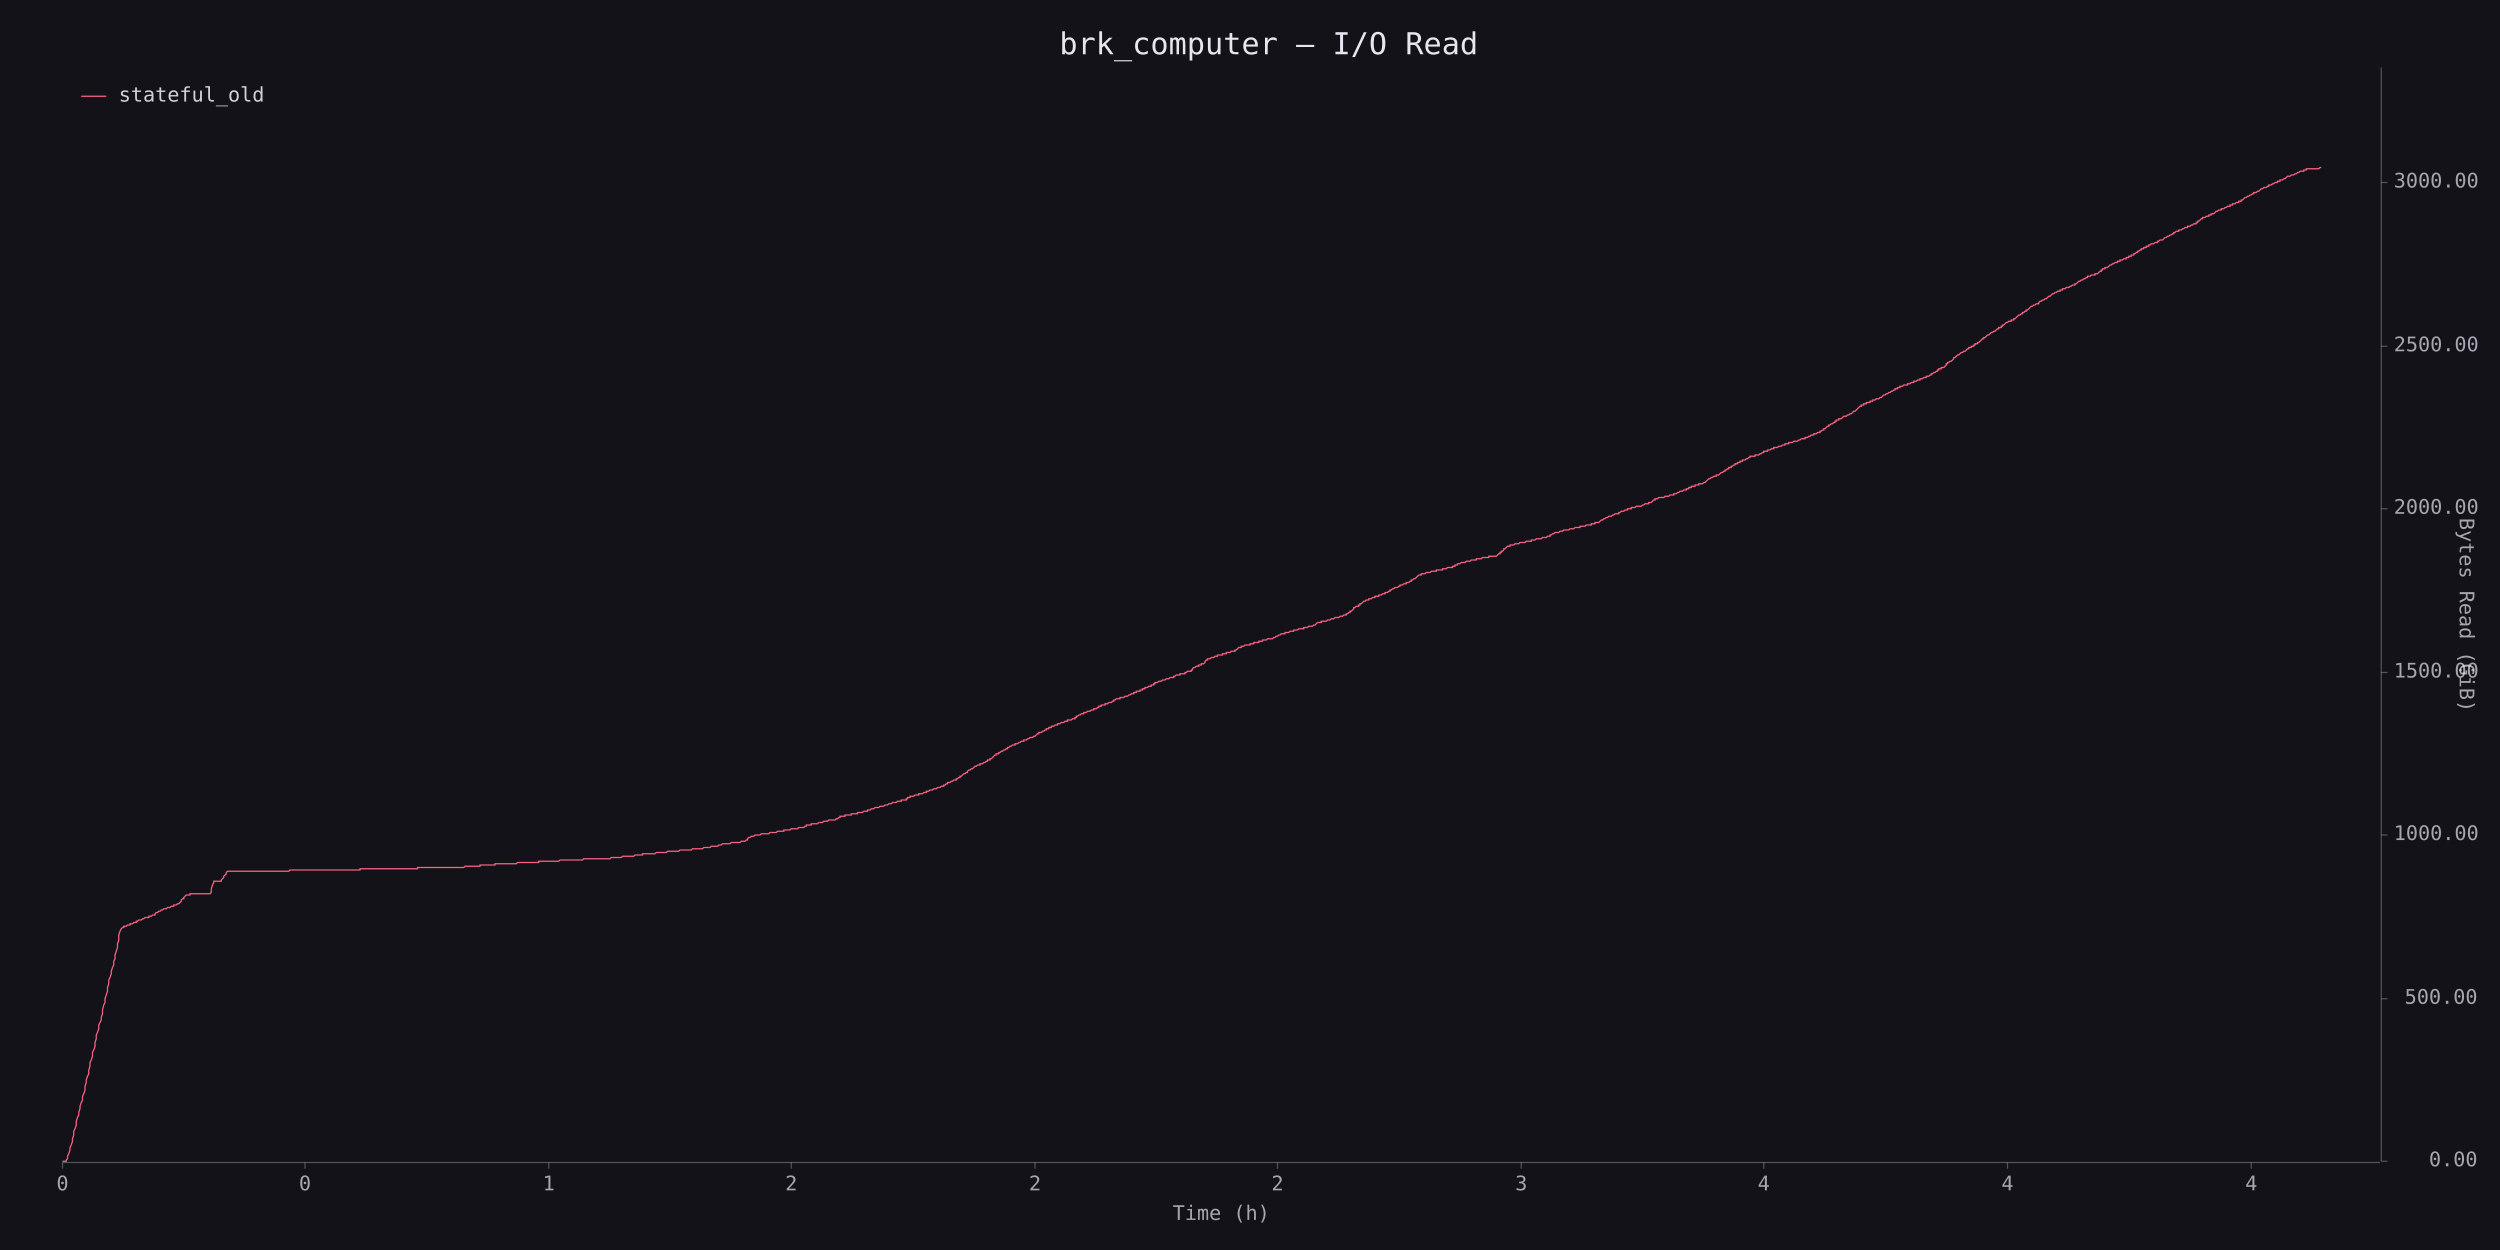
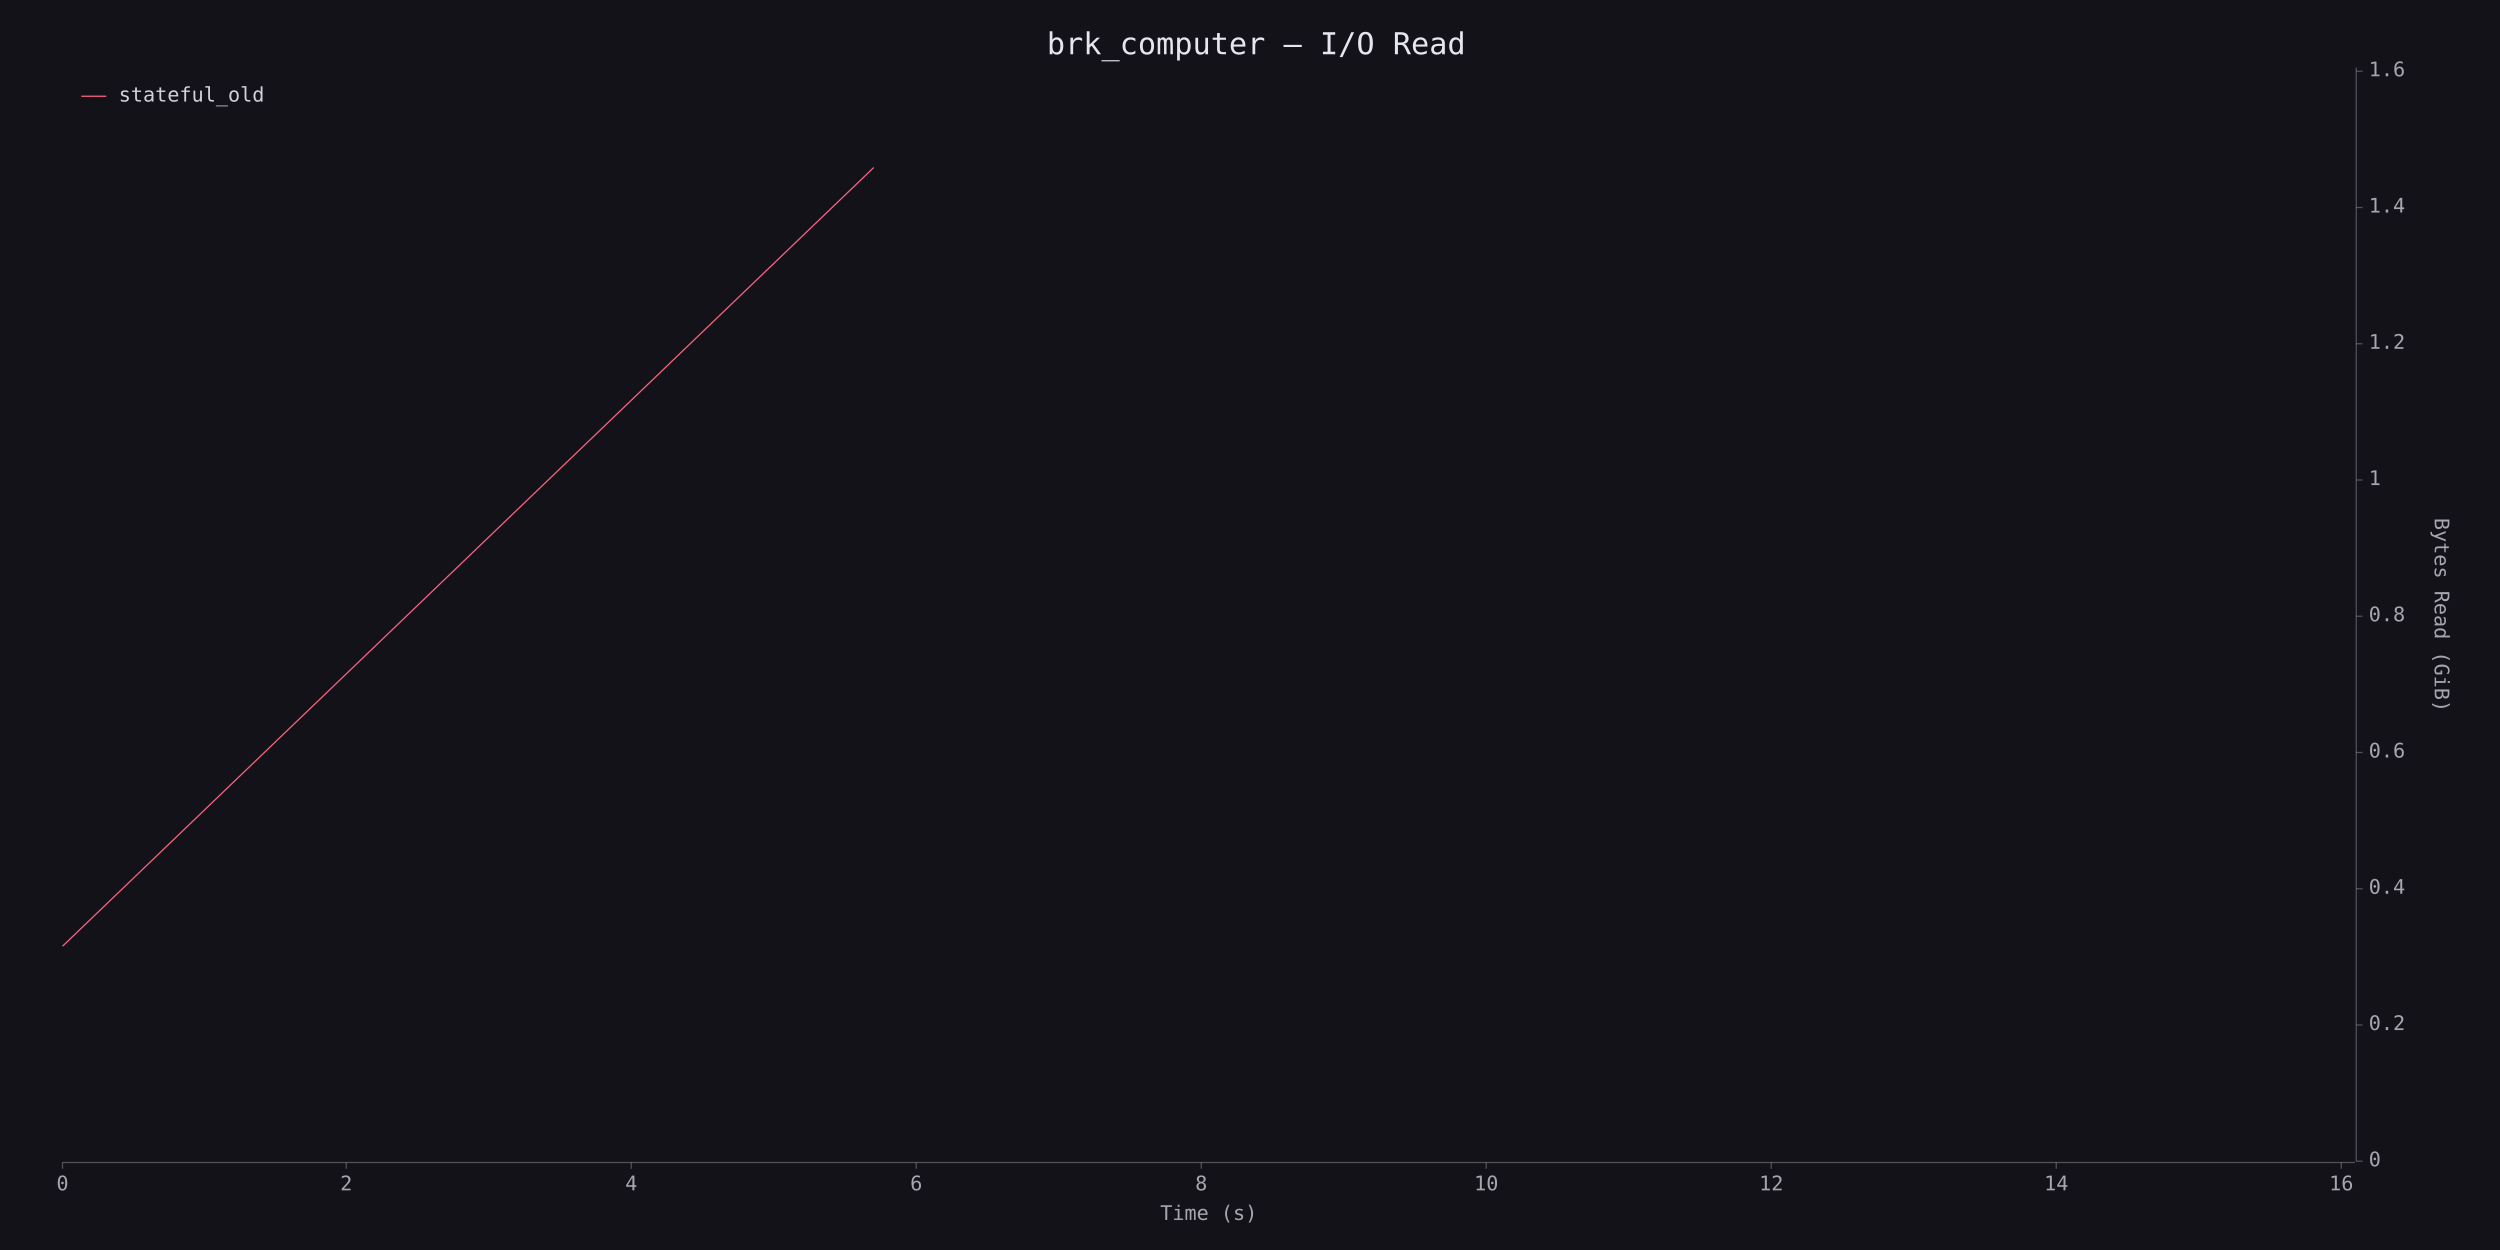
<svg xmlns="http://www.w3.org/2000/svg" width="2000" height="1000" viewBox="0 0 2000 1000">
  <rect x="0" y="0" width="2000" height="1000" opacity="1" fill="#121218" stroke="none" />
-   <text x="1015" y="25" dy="0.76em" text-anchor="middle" font-family="monospace" font-size="24.194" opacity="1" fill="#E6E6F0">
+   <text x="1005" y="25" dy="0.76em" text-anchor="middle" font-family="monospace" font-size="24.194" opacity="1" fill="#E6E6F0">
brk_computer — I/O Read
</text>
-   <text x="977" y="980" dy="-0.5ex" text-anchor="middle" font-family="monospace" font-size="16.129" opacity="0.7" fill="#E6E6F0">
- Time (h)
+   <text x="967" y="980" dy="-0.5ex" text-anchor="middle" font-family="monospace" font-size="16.129" opacity="0.7" fill="#E6E6F0">
+ Time (s)
</text>
-   <text x="1980" y="492" dy="0.76em" text-anchor="middle" font-family="monospace" font-size="16.129" opacity="0.7" fill="#E6E6F0" transform="rotate(90, 1980, 492)">
+   <text x="1960" y="492" dy="0.76em" text-anchor="middle" font-family="monospace" font-size="16.129" opacity="0.7" fill="#E6E6F0" transform="rotate(90, 1960, 492)">
Bytes Read (GiB)
</text>
-   <polyline fill="none" opacity="0.3" stroke="#E6E6F0" stroke-width="1" points="50,930 1904,930 " />
+   <polyline fill="none" opacity="0.3" stroke="#E6E6F0" stroke-width="1" points="50,930 1884,930 " />
  <text x="50" y="940" dy="0.76em" text-anchor="middle" font-family="monospace" font-size="16.129" opacity="0.7" fill="#E6E6F0">
0
</text>
  <polyline fill="none" opacity="0.3" stroke="#E6E6F0" stroke-width="1" points="50,930 50,935 " />
-   <text x="244" y="940" dy="0.76em" text-anchor="middle" font-family="monospace" font-size="16.129" opacity="0.7" fill="#E6E6F0">
+   <text x="277" y="940" dy="0.76em" text-anchor="middle" font-family="monospace" font-size="16.129" opacity="0.7" fill="#E6E6F0">
+ 2
+ </text>
+   <polyline fill="none" opacity="0.3" stroke="#E6E6F0" stroke-width="1" points="277,930 277,935 " />
+   <text x="505" y="940" dy="0.76em" text-anchor="middle" font-family="monospace" font-size="16.129" opacity="0.7" fill="#E6E6F0">
+ 4
+ </text>
+   <polyline fill="none" opacity="0.3" stroke="#E6E6F0" stroke-width="1" points="505,930 505,935 " />
+   <text x="733" y="940" dy="0.76em" text-anchor="middle" font-family="monospace" font-size="16.129" opacity="0.7" fill="#E6E6F0">
+ 6
+ </text>
+   <polyline fill="none" opacity="0.3" stroke="#E6E6F0" stroke-width="1" points="733,930 733,935 " />
+   <text x="961" y="940" dy="0.76em" text-anchor="middle" font-family="monospace" font-size="16.129" opacity="0.7" fill="#E6E6F0">
+ 8
+ </text>
+   <polyline fill="none" opacity="0.3" stroke="#E6E6F0" stroke-width="1" points="961,930 961,935 " />
+   <text x="1189" y="940" dy="0.76em" text-anchor="middle" font-family="monospace" font-size="16.129" opacity="0.7" fill="#E6E6F0">
+ 10
+ </text>
+   <polyline fill="none" opacity="0.3" stroke="#E6E6F0" stroke-width="1" points="1189,930 1189,935 " />
+   <text x="1417" y="940" dy="0.76em" text-anchor="middle" font-family="monospace" font-size="16.129" opacity="0.7" fill="#E6E6F0">
+ 12
+ </text>
+   <polyline fill="none" opacity="0.3" stroke="#E6E6F0" stroke-width="1" points="1417,930 1417,935 " />
+   <text x="1645" y="940" dy="0.76em" text-anchor="middle" font-family="monospace" font-size="16.129" opacity="0.7" fill="#E6E6F0">
+ 14
+ </text>
+   <polyline fill="none" opacity="0.3" stroke="#E6E6F0" stroke-width="1" points="1645,930 1645,935 " />
+   <text x="1873" y="940" dy="0.76em" text-anchor="middle" font-family="monospace" font-size="16.129" opacity="0.7" fill="#E6E6F0">
+ 16
+ </text>
+   <polyline fill="none" opacity="0.3" stroke="#E6E6F0" stroke-width="1" points="1873,930 1873,935 " />
+   <polyline fill="none" opacity="0.3" stroke="#E6E6F0" stroke-width="1" points="1885,54 1885,929 " />
+   <text x="1895" y="929" dy="0.5ex" text-anchor="start" font-family="monospace" font-size="16.129" opacity="0.7" fill="#E6E6F0">
0
</text>
-   <polyline fill="none" opacity="0.3" stroke="#E6E6F0" stroke-width="1" points="244,930 244,935 " />
-   <text x="439" y="940" dy="0.76em" text-anchor="middle" font-family="monospace" font-size="16.129" opacity="0.7" fill="#E6E6F0">
+   <polyline fill="none" opacity="0.3" stroke="#E6E6F0" stroke-width="1" points="1885,929 1890,929 " />
+   <text x="1895" y="820" dy="0.5ex" text-anchor="start" font-family="monospace" font-size="16.129" opacity="0.7" fill="#E6E6F0">
+ 0.2
+ </text>
+   <polyline fill="none" opacity="0.3" stroke="#E6E6F0" stroke-width="1" points="1885,820 1890,820 " />
+   <text x="1895" y="711" dy="0.5ex" text-anchor="start" font-family="monospace" font-size="16.129" opacity="0.7" fill="#E6E6F0">
+ 0.4
+ </text>
+   <polyline fill="none" opacity="0.3" stroke="#E6E6F0" stroke-width="1" points="1885,711 1890,711 " />
+   <text x="1895" y="602" dy="0.5ex" text-anchor="start" font-family="monospace" font-size="16.129" opacity="0.7" fill="#E6E6F0">
+ 0.6
+ </text>
+   <polyline fill="none" opacity="0.3" stroke="#E6E6F0" stroke-width="1" points="1885,602 1890,602 " />
+   <text x="1895" y="493" dy="0.5ex" text-anchor="start" font-family="monospace" font-size="16.129" opacity="0.7" fill="#E6E6F0">
+ 0.8
+ </text>
+   <polyline fill="none" opacity="0.3" stroke="#E6E6F0" stroke-width="1" points="1885,493 1890,493 " />
+   <text x="1895" y="384" dy="0.5ex" text-anchor="start" font-family="monospace" font-size="16.129" opacity="0.7" fill="#E6E6F0">
1
</text>
-   <polyline fill="none" opacity="0.3" stroke="#E6E6F0" stroke-width="1" points="439,930 439,935 " />
-   <text x="633" y="940" dy="0.76em" text-anchor="middle" font-family="monospace" font-size="16.129" opacity="0.7" fill="#E6E6F0">
- 2
+   <polyline fill="none" opacity="0.3" stroke="#E6E6F0" stroke-width="1" points="1885,384 1890,384 " />
+   <text x="1895" y="275" dy="0.5ex" text-anchor="start" font-family="monospace" font-size="16.129" opacity="0.7" fill="#E6E6F0">
+ 1.2
</text>
-   <polyline fill="none" opacity="0.3" stroke="#E6E6F0" stroke-width="1" points="633,930 633,935 " />
-   <text x="828" y="940" dy="0.76em" text-anchor="middle" font-family="monospace" font-size="16.129" opacity="0.7" fill="#E6E6F0">
- 2
+   <polyline fill="none" opacity="0.3" stroke="#E6E6F0" stroke-width="1" points="1885,275 1890,275 " />
+   <text x="1895" y="166" dy="0.5ex" text-anchor="start" font-family="monospace" font-size="16.129" opacity="0.7" fill="#E6E6F0">
+ 1.4
</text>
-   <polyline fill="none" opacity="0.3" stroke="#E6E6F0" stroke-width="1" points="828,930 828,935 " />
-   <text x="1022" y="940" dy="0.76em" text-anchor="middle" font-family="monospace" font-size="16.129" opacity="0.7" fill="#E6E6F0">
- 2
+   <polyline fill="none" opacity="0.3" stroke="#E6E6F0" stroke-width="1" points="1885,166 1890,166 " />
+   <text x="1895" y="57" dy="0.5ex" text-anchor="start" font-family="monospace" font-size="16.129" opacity="0.7" fill="#E6E6F0">
+ 1.6
</text>
-   <polyline fill="none" opacity="0.3" stroke="#E6E6F0" stroke-width="1" points="1022,930 1022,935 " />
-   <text x="1217" y="940" dy="0.76em" text-anchor="middle" font-family="monospace" font-size="16.129" opacity="0.7" fill="#E6E6F0">
- 3
- </text>
-   <polyline fill="none" opacity="0.3" stroke="#E6E6F0" stroke-width="1" points="1217,930 1217,935 " />
-   <text x="1411" y="940" dy="0.76em" text-anchor="middle" font-family="monospace" font-size="16.129" opacity="0.7" fill="#E6E6F0">
- 4
- </text>
-   <polyline fill="none" opacity="0.3" stroke="#E6E6F0" stroke-width="1" points="1411,930 1411,935 " />
-   <text x="1606" y="940" dy="0.76em" text-anchor="middle" font-family="monospace" font-size="16.129" opacity="0.7" fill="#E6E6F0">
- 4
- </text>
-   <polyline fill="none" opacity="0.3" stroke="#E6E6F0" stroke-width="1" points="1606,930 1606,935 " />
-   <text x="1801" y="940" dy="0.76em" text-anchor="middle" font-family="monospace" font-size="16.129" opacity="0.7" fill="#E6E6F0">
- 4
- </text>
-   <polyline fill="none" opacity="0.3" stroke="#E6E6F0" stroke-width="1" points="1801,930 1801,935 " />
-   <polyline fill="none" opacity="0.3" stroke="#E6E6F0" stroke-width="1" points="1905,54 1905,929 " />
-   <text x="1982" y="929" dy="0.5ex" text-anchor="end" font-family="monospace" font-size="16.129" opacity="0.7" fill="#E6E6F0">
- 0.00
- </text>
-   <polyline fill="none" opacity="0.3" stroke="#E6E6F0" stroke-width="1" points="1905,929 1910,929 " />
-   <text x="1982" y="799" dy="0.5ex" text-anchor="end" font-family="monospace" font-size="16.129" opacity="0.7" fill="#E6E6F0">
- 500.00
- </text>
-   <polyline fill="none" opacity="0.3" stroke="#E6E6F0" stroke-width="1" points="1905,799 1910,799 " />
-   <text x="1915" y="668" dy="0.5ex" text-anchor="start" font-family="monospace" font-size="16.129" opacity="0.7" fill="#E6E6F0">
- 1000.00
- </text>
-   <polyline fill="none" opacity="0.3" stroke="#E6E6F0" stroke-width="1" points="1905,668 1910,668 " />
-   <text x="1915" y="538" dy="0.5ex" text-anchor="start" font-family="monospace" font-size="16.129" opacity="0.7" fill="#E6E6F0">
- 1500.00
- </text>
-   <polyline fill="none" opacity="0.3" stroke="#E6E6F0" stroke-width="1" points="1905,538 1910,538 " />
-   <text x="1915" y="407" dy="0.5ex" text-anchor="start" font-family="monospace" font-size="16.129" opacity="0.7" fill="#E6E6F0">
- 2000.00
- </text>
-   <polyline fill="none" opacity="0.3" stroke="#E6E6F0" stroke-width="1" points="1905,407 1910,407 " />
-   <text x="1915" y="277" dy="0.5ex" text-anchor="start" font-family="monospace" font-size="16.129" opacity="0.7" fill="#E6E6F0">
- 2500.00
- </text>
-   <polyline fill="none" opacity="0.3" stroke="#E6E6F0" stroke-width="1" points="1905,277 1910,277 " />
-   <text x="1915" y="146" dy="0.5ex" text-anchor="start" font-family="monospace" font-size="16.129" opacity="0.7" fill="#E6E6F0">
- 3000.00
- </text>
-   <polyline fill="none" opacity="0.3" stroke="#E6E6F0" stroke-width="1" points="1905,146 1910,146 " />
-   <polyline fill="none" opacity="1" stroke="#FF6384" stroke-width="1" points="50,929 50,929 51,929 51,929 52,929 53,929 53,928 54,927 54,925 55,923 56,920 56,918 57,916 58,913 58,911 59,908 59,905 60,903 61,900 61,897 62,894 63,892 63,890 64,887 64,885 65,882 66,880 66,877 67,875 68,872 68,869 69,866 69,864 70,861 71,859 71,856 72,853 72,850 73,848 74,845 74,842 75,840 76,837 76,834 77,831 77,828 78,826 79,823 79,820 80,818 81,816 81,814 82,811 82,808 83,804 84,802 84,799 85,796 86,793 86,790 87,787 87,784 88,782 89,779 89,777 90,774 91,772 91,769 92,767 92,764 93,761 94,758 94,755 95,752 95,748 96,745 97,743 97,743 98,742 99,742 99,741 100,741 100,741 101,741 102,740 102,740 103,740 104,740 104,739 105,739 105,739 106,739 107,738 107,738 108,738 109,738 109,737 110,737 110,737 111,736 112,736 112,736 113,736 114,735 114,735 115,735 115,735 116,734 117,734 117,734 118,734 119,734 119,733 120,733 120,733 121,733 122,732 122,732 123,732 124,732 124,731 125,730 125,730 126,730 127,729 127,729 128,729 129,728 129,728 130,728 130,728 131,727 132,727 132,727 133,727 134,726 134,726 135,726 135,726 136,726 137,725 137,725 138,725 139,725 139,724 140,724 140,724 141,724 142,723 142,723 143,723 144,722 144,722 145,721 145,720 146,719 147,719 147,718 148,717 149,716 149,716 150,716 150,716 151,716 152,716 152,715 153,715 154,715 154,715 155,715 155,715 156,715 157,715 157,715 158,715 159,715 159,715 160,715 161,715 161,715 162,715 162,715 163,715 164,715 164,715 165,715 165,715 166,715 167,715 167,715 168,715 169,714 169,711 170,708 171,706 171,705 172,705 173,705 173,705 174,705 174,705 175,705 176,705 176,705 177,705 177,704 178,703 179,702 179,701 180,700 181,699 181,698 182,697 182,697 183,697 184,697 184,697 185,697 186,697 186,697 187,697 187,697 188,697 189,697 189,697 190,697 191,697 191,697 192,697 192,697 193,697 194,697 194,697 195,697 195,697 196,697 197,697 197,697 198,697 199,697 199,697 200,697 200,697 201,697 202,697 202,697 203,697 204,697 204,697 205,697 205,697 206,697 207,697 207,697 208,697 209,697 209,697 210,697 210,697 211,697 212,697 212,697 213,697 214,697 214,697 215,697 215,697 216,697 217,697 217,697 218,697 218,697 219,697 220,697 220,697 221,697 222,697 222,697 223,697 223,697 224,697 225,697 225,697 226,697 227,697 227,697 228,697 228,697 229,697 230,697 230,697 231,697 232,696 232,696 233,696 233,696 234,696 235,696 235,696 236,696 237,696 237,696 238,696 238,696 239,696 240,696 240,696 241,696 241,696 242,696 243,696 243,696 244,696 245,696 245,696 246,696 246,696 247,696 248,696 248,696 249,696 250,696 250,696 251,696 251,696 252,696 253,696 253,696 254,696 255,696 255,696 256,696 256,696 257,696 258,696 258,696 259,696 260,696 260,696 261,696 261,696 262,696 263,696 263,696 264,696 264,696 265,696 266,696 266,696 267,696 268,696 268,696 269,696 269,696 270,696 271,696 271,696 272,696 273,696 273,696 274,696 274,696 275,696 276,696 276,696 277,696 278,696 278,696 279,696 279,696 280,696 281,696 281,696 282,696 283,696 283,696 284,696 284,696 285,696 286,696 286,696 287,696 288,696 288,695 289,695 289,695 290,695 291,695 291,695 292,695 293,695 293,695 294,695 294,695 295,695 296,695 296,695 297,695 298,695 298,695 299,695 299,695 300,695 301,695 301,695 302,695 303,695 303,695 304,695 304,695 305,695 306,695 306,695 307,695 308,695 308,695 309,695 309,695 310,695 311,695 311,695 312,695 313,695 313,695 314,695 314,695 315,695 316,695 316,695 317,695 318,695 318,695 319,695 319,695 320,695 321,695 321,695 322,695 323,695 323,695 324,695 324,695 325,695 326,695 326,695 327,695 328,695 328,695 329,695 329,695 330,695 331,695 331,695 332,695 333,695 333,695 334,695 334,694 335,694 336,694 336,694 337,694 338,694 338,694 339,694 339,694 340,694 341,694 341,694 342,694 343,694 343,694 344,694 344,694 345,694 346,694 346,694 347,694 348,694 348,694 349,694 349,694 350,694 351,694 351,694 352,694 353,694 353,694 354,694 354,694 355,694 356,694 356,694 357,694 358,694 358,694 359,694 359,694 360,694 361,694 361,694 362,694 363,694 363,694 364,694 364,694 365,694 366,694 366,694 367,694 368,694 368,694 369,694 369,694 370,694 371,694 371,694 372,693 373,693 373,693 374,693 374,693 375,693 376,693 376,693 377,693 378,693 378,693 379,693 379,693 380,693 381,693 381,693 382,693 383,693 383,693 384,693 384,692 385,692 386,692 386,692 387,692 388,692 388,692 389,692 389,692 390,692 391,692 391,692 392,692 393,692 393,692 394,692 395,692 395,692 396,692 396,691 397,691 398,691 398,691 399,691 400,691 400,691 401,691 401,691 402,691 403,691 403,691 404,691 405,691 405,691 406,691 406,691 407,691 408,691 408,691 409,691 410,691 410,691 411,691 411,691 412,691 413,691 413,691 414,690 415,690 415,690 416,690 416,690 417,690 418,690 418,690 419,690 420,690 420,690 421,690 421,690 422,690 423,690 423,690 424,690 425,690 425,690 426,690 426,690 427,690 428,690 428,690 429,690 430,690 430,690 431,690 431,689 432,689 433,689 433,689 434,689 435,689 435,689 436,689 436,689 437,689 438,689 438,689 439,689 440,689 440,689 441,689 441,689 442,689 443,689 443,689 444,689 445,689 445,689 446,689 447,689 447,689 448,688 449,688 449,688 450,688 450,688 451,688 452,688 452,688 453,688 454,688 454,688 455,688 456,688 456,688 457,688 458,688 458,688 459,688 460,688 460,688 461,688 461,688 462,688 463,688 463,688 464,688 465,688 465,688 466,688 467,687 467,687 468,687 469,687 469,687 470,687 470,687 471,687 472,687 472,687 473,687 474,687 474,687 475,687 476,687 476,687 477,687 478,687 478,687 479,687 480,687 480,687 481,687 481,687 482,687 483,687 483,687 484,687 485,687 485,687 486,687 487,687 487,687 488,687 489,686 489,686 490,686 491,686 491,686 492,686 492,686 493,686 494,686 494,686 495,686 496,686 496,686 497,686 497,686 498,685 499,685 499,685 500,685 501,685 501,685 502,685 502,685 503,685 504,685 504,685 505,685 506,685 506,685 507,685 507,685 508,684 509,684 509,684 510,684 511,684 511,684 512,684 512,684 513,684 514,684 514,683 515,683 516,683 516,683 517,683 518,683 518,683 519,683 519,683 520,683 521,683 521,683 522,683 523,683 523,683 524,683 524,683 525,682 526,682 526,682 527,682 528,682 528,682 529,682 529,682 530,682 531,682 531,682 532,682 533,682 533,682 534,681 534,681 535,681 536,681 536,681 537,681 538,681 538,681 539,681 539,681 540,681 541,681 541,681 542,681 543,681 543,681 544,680 544,680 545,680 546,680 546,680 547,680 548,680 548,680 549,680 549,680 550,680 551,680 551,680 552,680 553,680 553,680 554,679 554,679 555,679 556,679 556,679 557,679 558,679 558,679 559,679 560,679 560,679 561,679 561,679 562,679 563,678 563,678 564,678 565,678 565,678 566,678 566,678 567,678 568,678 568,678 569,677 570,677 570,677 571,677 571,677 572,677 573,677 573,677 574,677 575,676 575,676 576,676 576,676 577,676 578,675 578,675 579,675 580,675 580,675 581,675 581,675 582,675 583,675 583,675 584,675 585,674 585,674 586,674 586,674 587,674 588,674 588,674 589,674 590,674 590,674 591,674 592,674 592,674 593,673 593,673 594,673 595,673 595,673 596,673 597,672 597,672 598,672 598,671 599,670 600,670 600,670 601,669 602,669 602,669 603,669 603,669 604,668 605,668 605,668 606,668 607,668 607,668 608,668 608,668 609,667 610,667 610,667 611,667 612,667 612,667 613,667 613,667 614,667 615,667 615,667 616,666 617,666 617,666 618,666 618,666 619,666 620,666 620,666 621,666 622,665 622,665 623,665 623,665 624,665 625,665 625,665 626,665 627,665 627,664 628,664 628,664 629,664 630,664 630,664 631,664 632,664 632,664 633,663 634,663 634,663 635,663 635,663 636,663 637,663 637,663 638,663 639,662 639,662 640,662 640,662 641,662 642,662 642,662 643,662 644,661 644,661 645,661 645,660 646,660 647,660 647,660 648,660 649,660 649,659 650,659 650,659 651,659 652,659 652,659 653,659 654,659 654,659 655,658 655,658 656,658 657,658 657,658 658,658 659,657 659,657 660,657 660,657 661,657 662,657 662,657 663,656 664,656 664,656 665,656 666,656 666,656 667,656 667,656 668,656 669,655 669,655 670,655 671,654 671,654 672,654 672,653 673,653 674,653 674,653 675,653 676,653 676,652 677,652 677,652 678,652 679,652 679,652 680,652 681,652 681,651 682,651 682,651 683,651 684,651 684,651 685,651 686,651 686,650 687,650 687,650 688,650 689,650 689,650 690,650 691,649 691,649 692,649 692,649 693,649 694,649 694,648 695,648 696,648 696,648 697,647 697,647 698,647 699,647 699,647 700,646 701,646 701,646 702,646 703,646 703,646 704,645 704,645 705,645 706,645 706,645 707,645 708,644 708,644 709,644 709,644 710,644 711,643 711,643 712,643 713,643 713,643 714,642 715,642 715,642 716,642 716,642 717,642 718,641 718,641 719,641 720,641 720,641 721,641 721,640 722,640 723,640 723,640 724,640 725,640 725,639 726,639 726,638 727,638 728,638 728,637 729,637 730,637 730,637 731,637 731,637 732,636 733,636 733,636 734,636 735,636 735,635 736,635 736,635 737,635 738,635 738,635 739,634 740,634 740,634 741,634 741,633 742,633 743,633 743,633 744,632 745,632 745,632 746,632 746,632 747,631 748,631 748,631 749,631 750,630 750,630 751,630 752,630 752,630 753,629 753,629 754,629 755,629 755,628 756,628 757,627 757,627 758,627 758,626 759,626 760,626 760,626 761,625 762,625 762,625 763,624 763,624 764,624 765,624 765,623 766,623 767,622 767,622 768,622 768,621 769,621 770,620 770,620 771,619 772,619 772,619 773,618 774,618 774,617 775,616 775,616 776,616 777,615 777,615 778,615 779,614 779,614 780,613 780,613 781,613 782,612 782,612 783,612 784,612 784,611 785,611 785,611 786,611 787,610 787,610 788,610 789,609 789,609 790,609 790,608 791,608 792,608 792,607 793,607 794,606 794,606 795,605 795,605 796,604 797,604 797,603 798,603 799,603 799,602 800,602 800,602 801,601 802,601 802,601 803,600 804,600 804,600 805,599 806,599 806,598 807,598 807,598 808,597 809,597 809,597 810,596 811,596 811,596 812,596 812,595 813,595 814,595 814,595 815,594 816,594 816,594 817,593 817,593 818,593 819,593 819,592 820,592 821,592 821,592 822,591 822,591 823,591 824,590 824,590 825,590 826,590 826,590 827,589 827,589 828,589 829,588 829,588 830,587 831,587 831,586 832,586 832,586 833,586 834,585 834,585 835,585 836,584 836,584 837,584 837,583 838,583 839,583 839,582 840,582 841,582 841,581 842,581 842,581 843,581 844,580 844,580 845,580 846,580 846,579 847,579 847,579 848,579 849,578 849,578 850,578 851,578 851,578 852,577 852,577 853,577 854,577 854,576 855,576 856,576 856,576 857,576 858,575 858,575 859,575 860,575 860,574 861,574 861,573 862,573 863,572 863,572 864,572 865,571 865,571 866,571 867,571 867,570 868,570 869,570 869,570 870,569 870,569 871,569 872,569 872,569 873,568 874,568 874,568 875,568 875,567 876,567 877,567 877,567 878,566 879,566 879,565 880,565 881,565 881,564 882,564 882,564 883,564 884,564 884,563 885,563 886,563 886,563 887,562 887,562 888,562 889,562 889,562 890,561 891,561 891,560 892,560 892,560 893,559 894,559 894,559 895,559 896,559 896,558 897,558 897,558 898,558 899,558 899,558 900,557 901,557 901,557 902,557 902,557 903,556 904,556 904,556 905,555 906,555 906,555 907,555 907,554 908,554 909,554 909,553 910,553 911,553 911,553 912,553 912,552 913,552 914,552 914,551 915,551 916,551 916,550 917,550 917,550 918,550 919,549 919,549 920,549 921,549 921,548 922,548 923,548 923,547 924,547 924,546 925,546 926,546 926,546 927,545 928,545 928,545 929,545 930,544 930,544 931,544 931,544 932,544 933,543 933,543 934,543 935,543 935,543 936,542 937,542 937,542 938,542 939,542 939,541 940,541 940,541 941,540 942,540 942,540 943,540 944,540 944,539 945,539 946,539 946,539 947,539 948,539 948,538 949,538 949,538 950,537 951,537 951,537 952,537 953,537 953,536 954,536 954,535 955,534 956,534 956,534 957,533 958,533 958,533 959,533 959,532 960,532 961,532 961,531 962,531 963,531 963,531 964,530 964,529 965,528 966,528 966,527 967,527 968,527 968,527 969,526 969,526 970,526 971,526 971,526 972,525 973,525 973,525 974,525 974,524 975,524 976,524 976,524 977,524 978,524 978,523 979,523 979,523 980,523 981,523 981,522 982,522 983,522 983,522 984,522 984,522 985,521 986,521 986,521 987,521 988,521 988,520 989,520 989,520 990,519 991,518 991,518 992,518 993,518 993,517 994,517 994,517 995,517 996,516 996,516 997,516 998,516 998,516 999,516 1000,516 1000,515 1001,515 1001,515 1002,515 1003,515 1003,514 1004,514 1005,514 1005,514 1006,514 1007,514 1007,513 1008,513 1008,513 1009,513 1010,513 1010,512 1011,512 1012,512 1012,512 1013,512 1014,511 1014,511 1015,511 1016,511 1016,511 1017,511 1017,511 1018,511 1019,510 1019,510 1020,510 1021,509 1021,509 1022,509 1023,508 1023,508 1024,508 1025,507 1025,507 1026,507 1026,507 1027,507 1028,507 1028,506 1029,506 1030,506 1030,506 1031,506 1032,505 1032,505 1033,505 1034,505 1034,505 1035,505 1035,504 1036,504 1037,504 1037,504 1038,504 1039,503 1039,503 1040,503 1041,503 1041,503 1042,503 1043,503 1043,502 1044,502 1044,502 1045,502 1046,502 1046,502 1047,501 1048,501 1048,501 1049,501 1050,501 1050,501 1051,500 1051,500 1052,500 1053,499 1053,499 1054,498 1055,498 1055,498 1056,498 1057,498 1057,497 1058,497 1058,497 1059,497 1060,497 1060,497 1061,497 1062,496 1062,496 1063,496 1063,496 1064,496 1065,495 1065,495 1066,495 1067,495 1067,495 1068,494 1068,494 1069,494 1070,494 1070,494 1071,494 1072,493 1072,493 1073,493 1073,493 1074,493 1075,492 1075,492 1076,492 1077,492 1077,491 1078,491 1078,491 1079,490 1080,490 1080,489 1081,489 1082,488 1082,488 1083,487 1083,486 1084,486 1085,485 1085,485 1086,485 1087,485 1087,484 1088,484 1088,483 1089,483 1090,482 1090,482 1091,481 1092,481 1092,481 1093,480 1093,480 1094,480 1095,480 1095,479 1096,479 1097,479 1097,479 1098,478 1098,478 1099,478 1100,478 1100,477 1101,477 1102,477 1102,477 1103,477 1103,476 1104,476 1105,476 1105,476 1106,475 1107,475 1107,475 1108,475 1108,474 1109,474 1110,474 1110,474 1111,473 1112,473 1112,472 1113,472 1113,472 1114,471 1115,471 1115,471 1116,470 1117,470 1117,470 1118,470 1119,469 1119,469 1120,469 1120,468 1121,468 1122,468 1122,468 1123,467 1124,467 1124,467 1125,467 1125,466 1126,466 1127,466 1127,466 1128,465 1129,465 1129,464 1130,464 1130,464 1131,463 1132,463 1132,463 1133,462 1134,461 1134,461 1135,460 1135,460 1136,460 1137,460 1137,459 1138,459 1139,459 1139,459 1140,459 1140,459 1141,458 1142,458 1142,458 1143,458 1144,458 1144,458 1145,457 1145,457 1146,457 1147,457 1147,457 1148,457 1149,457 1149,456 1150,456 1151,456 1151,456 1152,456 1152,456 1153,456 1154,456 1154,455 1155,455 1156,455 1156,455 1157,455 1157,455 1158,454 1159,454 1159,454 1160,454 1161,454 1161,454 1162,454 1162,453 1163,453 1164,453 1164,452 1165,452 1166,452 1166,451 1167,451 1168,451 1168,451 1169,450 1169,450 1170,450 1171,450 1171,450 1172,450 1173,449 1173,449 1174,449 1174,449 1175,449 1176,449 1176,449 1177,448 1178,448 1178,448 1179,448 1179,448 1180,448 1181,448 1181,447 1182,447 1183,447 1183,447 1184,447 1184,447 1185,447 1186,446 1186,446 1187,446 1188,446 1188,446 1189,446 1189,446 1190,446 1191,446 1191,445 1192,445 1193,445 1193,445 1194,445 1195,445 1195,445 1196,445 1196,445 1197,445 1198,444 1198,444 1199,443 1200,443 1200,442 1201,442 1201,441 1202,441 1203,440 1203,439 1204,439 1205,438 1205,438 1206,437 1206,437 1207,437 1208,437 1208,436 1209,436 1210,436 1210,436 1211,436 1211,436 1212,435 1213,435 1213,435 1214,435 1215,435 1215,435 1216,434 1216,434 1217,434 1218,434 1218,434 1219,434 1220,434 1220,434 1221,433 1221,433 1222,433 1223,433 1223,433 1224,433 1225,433 1225,432 1226,432 1226,432 1227,432 1228,432 1228,432 1229,431 1230,431 1230,431 1231,431 1231,431 1232,431 1233,431 1233,431 1234,430 1235,430 1235,430 1236,430 1237,430 1237,430 1238,429 1238,429 1239,429 1240,429 1240,428 1241,428 1242,427 1242,427 1243,427 1243,427 1244,426 1245,426 1245,426 1246,426 1247,426 1247,426 1248,425 1248,425 1249,425 1250,425 1250,425 1251,424 1252,424 1252,424 1253,424 1253,424 1254,424 1255,424 1255,424 1256,423 1257,423 1257,423 1258,423 1259,423 1259,423 1260,422 1261,422 1261,422 1262,422 1262,422 1263,422 1264,422 1264,421 1265,421 1266,421 1266,421 1267,421 1267,421 1268,421 1269,420 1269,420 1270,420 1271,420 1271,420 1272,420 1273,420 1273,419 1274,419 1274,419 1275,419 1276,419 1276,418 1277,418 1278,418 1278,418 1279,418 1279,418 1280,417 1281,416 1281,416 1282,416 1283,415 1283,415 1284,415 1285,414 1285,414 1286,414 1286,414 1287,413 1288,413 1288,413 1289,413 1290,412 1290,412 1291,412 1291,412 1292,411 1293,411 1293,411 1294,411 1295,411 1295,410 1296,410 1296,410 1297,409 1298,409 1298,409 1299,409 1300,408 1300,408 1301,408 1302,408 1302,407 1303,407 1303,407 1304,407 1305,407 1305,406 1306,406 1307,406 1307,406 1308,406 1308,406 1309,405 1310,405 1310,405 1311,405 1312,405 1312,405 1313,405 1314,404 1314,404 1315,404 1315,404 1316,403 1317,403 1317,403 1318,403 1319,403 1319,402 1320,402 1320,402 1321,402 1322,401 1322,401 1323,400 1324,400 1324,399 1325,399 1326,399 1326,399 1327,398 1327,398 1328,398 1329,398 1329,398 1330,398 1331,398 1331,398 1332,397 1332,397 1333,397 1334,397 1334,397 1335,397 1336,396 1336,396 1337,396 1337,396 1338,396 1339,396 1339,395 1340,395 1341,395 1341,395 1342,394 1342,394 1343,394 1344,393 1344,393 1345,393 1346,393 1346,393 1347,392 1348,392 1348,392 1349,392 1349,391 1350,391 1351,391 1351,390 1352,390 1353,390 1353,389 1354,389 1354,389 1355,389 1356,389 1356,388 1357,388 1358,388 1358,388 1359,388 1359,387 1360,387 1361,387 1361,387 1362,387 1363,386 1363,386 1364,386 1365,385 1365,385 1366,384 1366,384 1367,383 1368,383 1368,383 1369,382 1370,382 1370,382 1371,381 1371,381 1372,381 1373,381 1373,380 1374,380 1375,380 1375,380 1376,379 1376,379 1377,378 1378,378 1378,378 1379,377 1380,377 1380,376 1381,376 1381,376 1382,375 1383,375 1383,374 1384,374 1385,374 1385,373 1386,373 1387,372 1387,372 1388,372 1388,371 1389,371 1390,371 1390,370 1391,370 1392,370 1392,369 1393,369 1394,369 1394,368 1395,368 1395,368 1396,368 1397,367 1397,367 1398,367 1399,366 1399,366 1400,366 1400,365 1401,365 1402,365 1402,365 1403,365 1404,365 1404,364 1405,364 1406,364 1406,364 1407,364 1407,364 1408,363 1409,363 1409,363 1410,362 1411,362 1411,361 1412,361 1412,361 1413,361 1414,361 1414,360 1415,360 1416,360 1416,360 1417,359 1417,359 1418,359 1419,359 1419,358 1420,358 1421,358 1421,358 1422,358 1423,357 1423,357 1424,357 1424,357 1425,357 1426,356 1426,356 1427,356 1428,356 1428,355 1429,355 1429,355 1430,355 1431,355 1431,354 1432,354 1433,354 1433,354 1434,354 1435,353 1435,353 1436,353 1437,353 1437,353 1438,353 1439,352 1439,352 1440,352 1440,352 1441,351 1442,351 1442,351 1443,351 1444,351 1444,350 1445,350 1446,350 1446,350 1447,349 1447,349 1448,349 1449,348 1449,348 1450,348 1451,348 1451,347 1452,347 1452,347 1453,347 1454,346 1454,346 1455,346 1456,346 1456,345 1457,345 1458,344 1458,344 1459,344 1459,343 1460,343 1461,342 1461,342 1462,341 1463,341 1463,340 1464,340 1464,340 1465,339 1466,339 1466,339 1467,338 1468,338 1468,337 1469,337 1469,336 1470,336 1471,336 1471,335 1472,335 1473,335 1473,335 1474,334 1474,334 1475,333 1476,333 1476,333 1477,333 1478,332 1478,332 1479,332 1480,331 1480,331 1481,331 1482,330 1482,330 1483,329 1484,329 1484,329 1485,328 1485,328 1486,327 1487,326 1487,326 1488,325 1489,325 1489,324 1490,324 1491,324 1491,323 1492,323 1493,323 1493,322 1494,322 1494,322 1495,322 1496,322 1496,321 1497,321 1498,321 1498,320 1499,320 1500,320 1500,320 1501,319 1502,319 1502,319 1503,319 1504,318 1504,318 1505,318 1506,317 1506,317 1507,316 1507,316 1508,316 1509,315 1509,315 1510,315 1511,314 1511,314 1512,314 1513,313 1513,313 1514,313 1515,312 1515,312 1516,312 1516,311 1517,311 1518,311 1518,310 1519,310 1520,310 1520,309 1521,309 1522,309 1522,309 1523,308 1524,308 1524,308 1525,308 1526,308 1526,307 1527,307 1527,307 1528,307 1529,306 1529,306 1530,306 1531,306 1531,305 1532,305 1533,305 1533,305 1534,304 1534,304 1535,304 1536,304 1536,303 1537,303 1538,303 1538,303 1539,302 1540,302 1540,302 1541,302 1541,301 1542,301 1543,301 1543,301 1544,300 1545,300 1545,299 1546,299 1546,299 1547,298 1548,298 1548,298 1549,297 1550,297 1550,296 1551,296 1551,295 1552,295 1553,295 1553,294 1554,294 1555,294 1555,294 1556,293 1557,292 1557,291 1558,291 1558,290 1559,290 1560,289 1560,289 1561,289 1562,288 1562,288 1563,287 1563,286 1564,286 1565,285 1565,285 1566,284 1567,284 1567,284 1568,283 1568,283 1569,282 1570,282 1570,282 1571,281 1572,281 1572,281 1573,280 1574,279 1574,279 1575,279 1575,278 1576,278 1577,278 1577,277 1578,277 1579,277 1579,276 1580,276 1580,275 1581,275 1582,275 1582,274 1583,274 1584,273 1584,273 1585,272 1585,272 1586,271 1587,271 1587,270 1588,270 1589,269 1589,269 1590,268 1591,268 1591,268 1592,267 1592,267 1593,266 1594,266 1594,266 1595,265 1596,265 1596,265 1597,264 1597,264 1598,263 1599,263 1599,262 1600,262 1601,262 1601,261 1602,261 1602,260 1603,260 1604,259 1604,259 1605,258 1606,258 1606,258 1607,257 1608,257 1608,257 1609,257 1609,256 1610,256 1611,256 1611,255 1612,255 1613,254 1613,254 1614,253 1614,253 1615,252 1616,252 1616,252 1617,251 1618,251 1618,250 1619,250 1619,250 1620,249 1621,249 1621,248 1622,248 1623,247 1623,247 1624,246 1624,246 1625,245 1626,245 1626,245 1627,244 1628,244 1628,244 1629,243 1630,243 1630,243 1631,243 1631,242 1632,241 1633,241 1633,241 1634,240 1635,240 1635,240 1636,239 1636,239 1637,239 1638,238 1638,238 1639,237 1640,237 1640,237 1641,236 1641,236 1642,235 1643,235 1643,235 1644,234 1645,234 1645,234 1646,233 1646,233 1647,233 1648,233 1648,232 1649,232 1650,232 1650,231 1651,231 1652,231 1652,231 1653,230 1653,230 1654,230 1655,230 1655,230 1656,229 1657,229 1657,229 1658,228 1659,228 1659,228 1660,228 1660,227 1661,227 1662,226 1662,226 1663,225 1664,225 1664,225 1665,224 1665,224 1666,224 1667,223 1667,223 1668,223 1669,222 1669,222 1670,222 1670,221 1671,221 1672,221 1672,221 1673,220 1674,220 1674,220 1675,220 1676,220 1676,219 1677,219 1677,219 1678,219 1679,218 1679,218 1680,217 1681,217 1681,216 1682,216 1682,215 1683,215 1684,215 1684,214 1685,214 1686,214 1686,214 1687,213 1687,213 1688,212 1689,212 1689,212 1690,211 1691,211 1691,211 1692,210 1693,210 1693,210 1694,210 1694,209 1695,209 1696,209 1696,208 1697,208 1698,208 1698,208 1699,207 1699,207 1700,207 1701,207 1701,206 1702,206 1703,206 1703,205 1704,205 1705,205 1705,204 1706,204 1707,204 1707,203 1708,203 1708,203 1709,202 1710,202 1710,201 1711,201 1712,200 1712,200 1713,200 1713,199 1714,199 1715,199 1715,198 1716,198 1717,198 1717,197 1718,197 1719,197 1719,196 1720,196 1720,196 1721,195 1722,195 1722,195 1723,195 1724,194 1724,194 1725,194 1726,194 1726,193 1727,193 1727,193 1728,192 1729,192 1729,192 1730,192 1731,191 1731,191 1732,190 1733,190 1733,190 1734,189 1734,189 1735,189 1736,188 1736,188 1737,188 1738,187 1738,187 1739,187 1739,186 1740,186 1741,185 1741,185 1742,185 1743,185 1743,184 1744,184 1745,184 1745,184 1746,183 1746,183 1747,183 1748,182 1748,182 1749,182 1750,182 1750,181 1751,181 1752,181 1752,181 1753,180 1753,180 1754,180 1755,179 1755,179 1756,179 1757,179 1757,178 1758,178 1758,177 1759,177 1760,176 1760,176 1761,175 1762,175 1762,174 1763,174 1763,174 1764,174 1765,173 1765,173 1766,173 1767,173 1767,172 1768,172 1769,172 1769,171 1770,171 1770,171 1771,171 1772,170 1772,170 1773,169 1774,169 1774,169 1775,168 1776,168 1776,168 1777,168 1777,167 1778,167 1779,167 1779,167 1780,166 1781,166 1781,166 1782,165 1783,165 1783,165 1784,165 1784,164 1785,164 1786,164 1786,163 1787,163 1788,163 1788,163 1789,162 1790,162 1790,162 1791,162 1791,161 1792,161 1793,161 1793,160 1794,160 1795,159 1795,159 1796,158 1796,158 1797,158 1798,157 1798,157 1799,157 1800,156 1800,156 1801,156 1802,155 1802,155 1803,155 1803,154 1804,154 1805,154 1805,154 1806,153 1807,153 1807,153 1808,152 1808,152 1809,151 1810,151 1810,151 1811,150 1812,150 1812,150 1813,150 1814,149 1814,149 1815,149 1815,148 1816,148 1817,148 1817,148 1818,147 1819,147 1819,147 1820,146 1821,146 1821,146 1822,146 1822,145 1823,145 1824,145 1824,144 1825,144 1826,144 1826,144 1827,143 1827,143 1828,143 1829,142 1829,142 1830,141 1831,141 1831,141 1832,141 1833,140 1833,140 1834,140 1834,140 1835,140 1836,139 1836,139 1837,139 1838,138 1838,138 1839,138 1839,138 1840,137 1841,137 1841,137 1842,137 1843,137 1843,136 1844,136 1845,136 1845,135 1846,135 1846,135 1847,135 1848,135 1848,135 1849,135 1850,135 1850,135 1851,135 1851,135 1852,135 1853,135 1853,135 1854,135 1855,135 1855,135 1856,134 1857,134 1857,134 " />
+   <polyline fill="none" opacity="0.3" stroke="#E6E6F0" stroke-width="1" points="1885,57 1890,57 " />
+   <polyline fill="none" opacity="1" stroke="#FF6384" stroke-width="1" points="50,757 699,134 " />
  <rect x="55" y="59" width="166" height="36" opacity="0.98" fill="#121218" stroke="none" />
  <rect x="55" y="59" width="166" height="36" opacity="1" fill="none" stroke="#121218" />
  <text x="95" y="69" dy="0.76em" text-anchor="start" font-family="monospace" font-size="16.129" opacity="0.9" fill="#E6E6F0">
stateful_old
</text>
  <polyline fill="none" opacity="1" stroke="#FF6384" stroke-width="1" points="65,77 85,77 " />
</svg>
